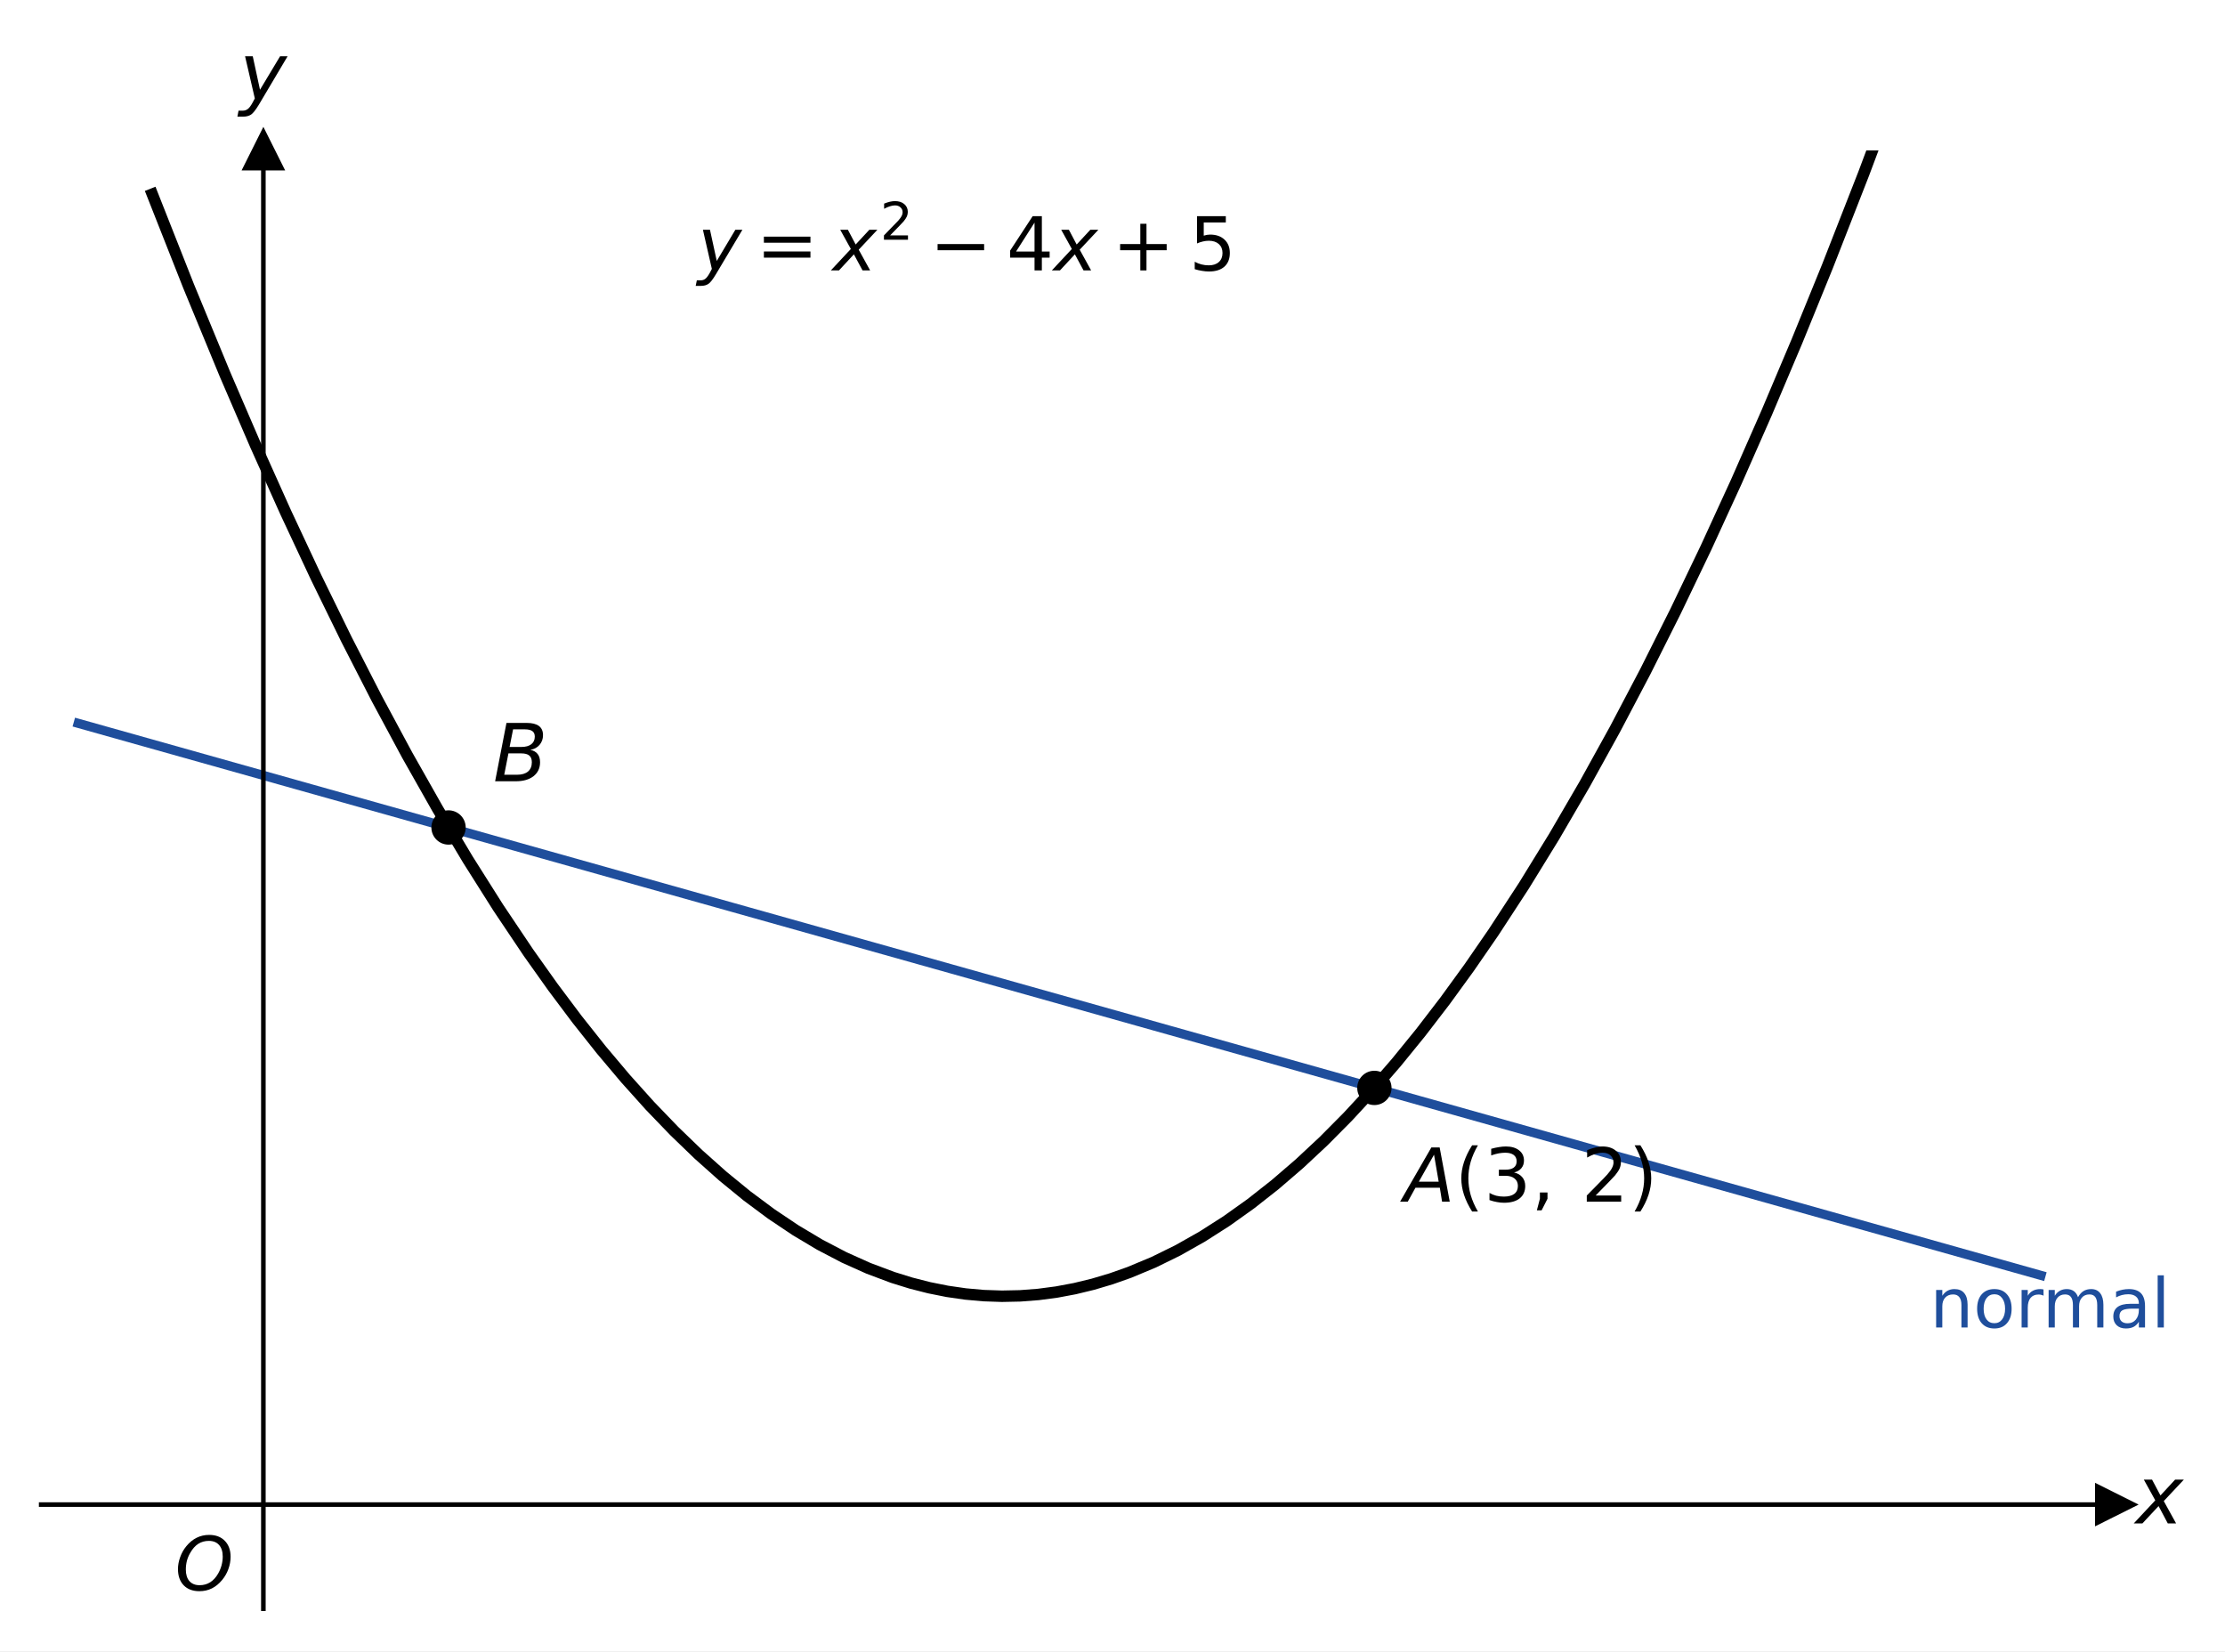
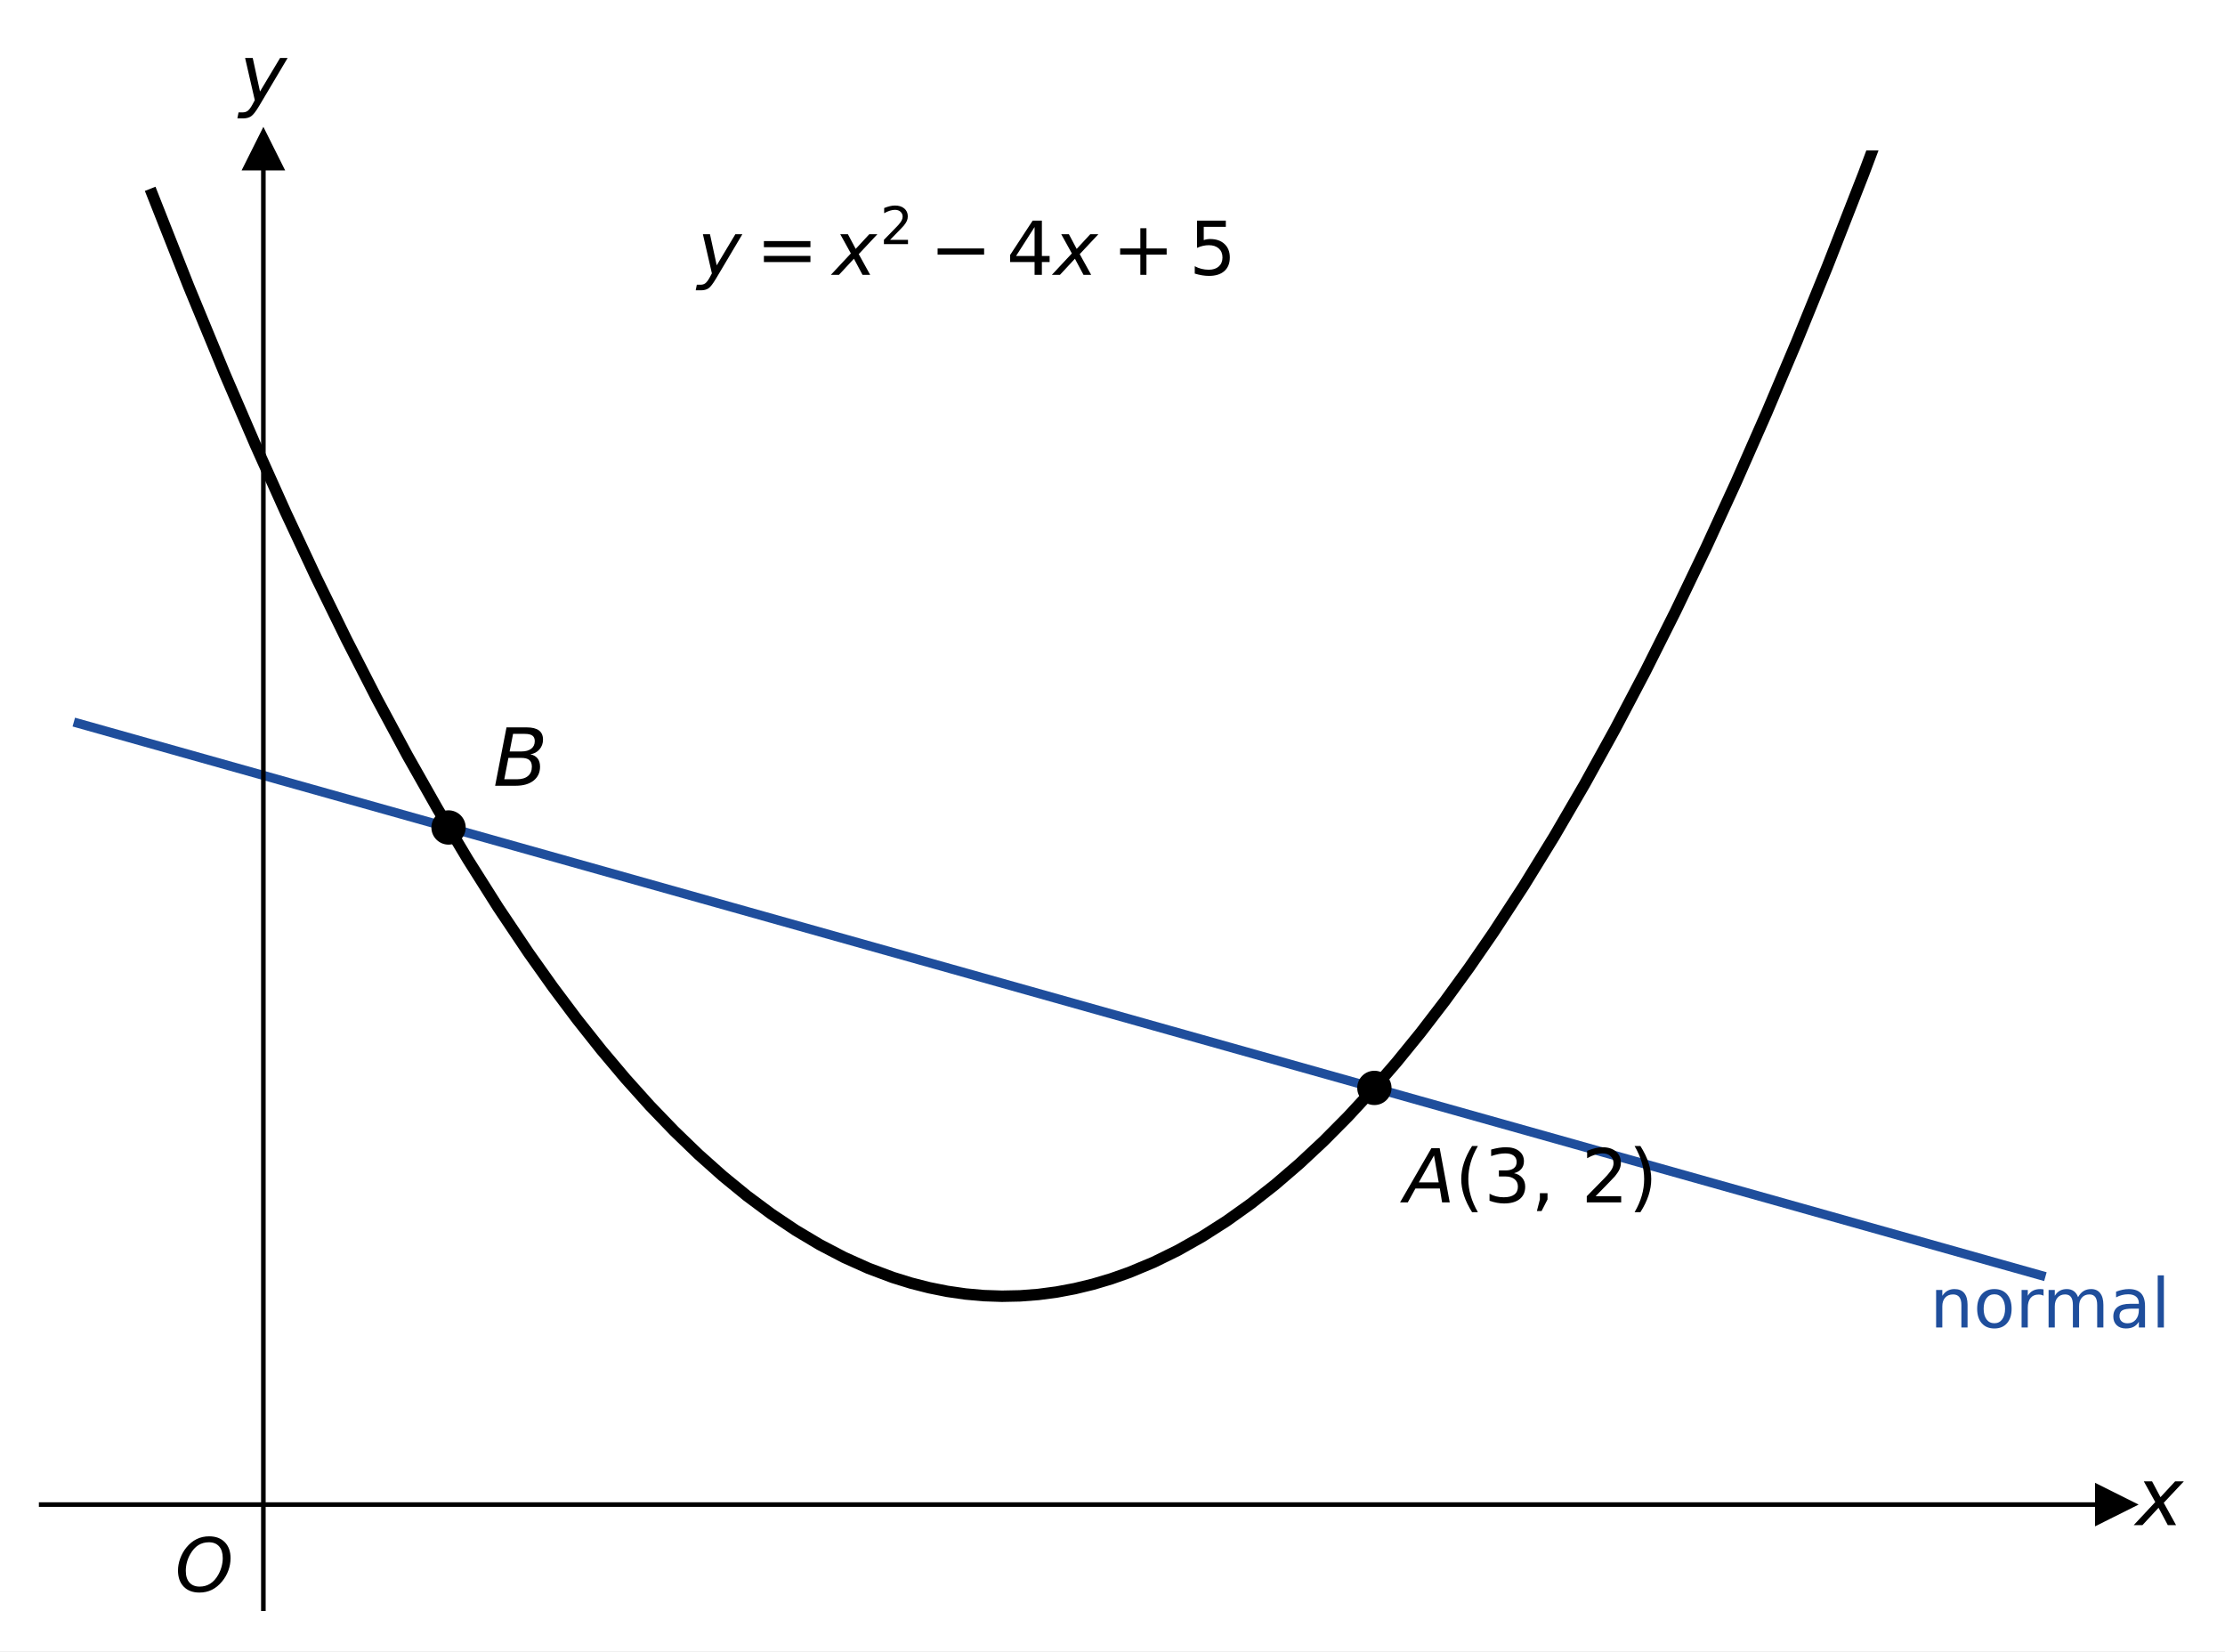
<svg xmlns="http://www.w3.org/2000/svg" xmlns:xlink="http://www.w3.org/1999/xlink" width="389.127pt" height="288.733pt" viewBox="0 0 389.127 288.733" version="1.1">
  <defs>
    <style type="text/css">*{stroke-linejoin: round; stroke-linecap: butt}</style>
  </defs>
  <g id="figure_1">
    <g id="patch_1">
      <path d="M 0 288.733  L 389.127 288.733  L 389.127 -0  L 0 -0  z " style="fill: #ffffff" />
    </g>
    <g id="axes_1">
      <g id="patch_2">
        <path d="M 7.2 281.324  L 369.9 281.324  L 369.9 26.3  L 7.2 26.3  z " style="fill: #ffffff" />
      </g>
      <g id="matplotlib.axis_1" />
      <g id="matplotlib.axis_2" />
      <g id="line2d_1">
        <defs>
-           <path id="m50f374a5f2" d="M 3 0  L -3 -3  L -3 3  z " style="stroke: #000000; stroke-linejoin: miter" />
+           <path id="mce7e479b72" d="M 3 0  L -3 -3  L -3 3  z " style="stroke: #000000; stroke-linejoin: miter" />
        </defs>
        <g>
-           <use xlink:href="#m50f374a5f2" x="369.9" y="263.108" style="stroke: #000000; stroke-linejoin: miter" />
+           <use xlink:href="#mce7e479b72" x="369.9" y="263.108" style="stroke: #000000; stroke-linejoin: miter" />
        </g>
      </g>
      <g id="line2d_2">
        <defs>
-           <path id="me1e7c721f4" d="M 0 -3  L -3 3  L 3 3  z " style="stroke: #000000; stroke-linejoin: miter" />
+           <path id="ma356f11686" d="M 0 -3  L -3 3  L 3 3  z " style="stroke: #000000; stroke-linejoin: miter" />
        </defs>
        <g>
-           <use xlink:href="#me1e7c721f4" x="46.061" y="26.3" style="stroke: #000000; stroke-linejoin: miter" />
+           <use xlink:href="#ma356f11686" x="46.061" y="26.3" style="stroke: #000000; stroke-linejoin: miter" />
        </g>
      </g>
      <g id="line2d_3">
-         <path d="M 26.63 33.951  L 32.999 50.077  L 39.367 65.499  L 44.674 77.813  L 49.981 89.637  L 55.289 100.972  L 60.596 111.817  L 65.903 122.174  L 71.21 132.041  L 76.517 141.419  L 81.824 150.308  L 87.131 158.707  L 92.438 166.618  L 96.684 172.594  L 100.929 178.257  L 105.175 183.607  L 109.421 188.643  L 113.666 193.367  L 117.912 197.777  L 122.158 201.875  L 126.403 205.659  L 130.649 209.131  L 134.894 212.289  L 139.14 215.134  L 143.386 217.666  L 147.631 219.885  L 151.877 221.79  L 156.123 223.383  L 159.307 224.372  L 162.491 225.185  L 165.675 225.822  L 168.86 226.282  L 172.044 226.567  L 175.228 226.675  L 178.412 226.608  L 181.597 226.364  L 184.781 225.944  L 187.965 225.348  L 191.149 224.576  L 194.334 223.627  L 197.518 222.503  L 201.764 220.73  L 206.009 218.644  L 210.255 216.244  L 214.5 213.532  L 218.746 210.506  L 222.992 207.167  L 227.237 203.516  L 231.483 199.551  L 235.729 195.273  L 239.974 190.682  L 244.22 185.778  L 248.466 180.56  L 252.711 175.03  L 256.957 169.187  L 261.203 163.03  L 266.51 154.894  L 271.817 146.269  L 277.124 137.154  L 282.431 127.551  L 287.738 117.458  L 293.045 106.876  L 298.352 95.804  L 303.659 84.244  L 308.966 72.194  L 314.273 59.655  L 319.58 46.627  L 325.949 30.347  L 332.317 13.363  L 337.507 -1  L 337.507 -1  " clip-path="url(#p6a0aeb5b5b)" style="fill: none; stroke: #000000; stroke-width: 2; stroke-linecap: square" />
+         <path d="M 26.63 33.951  L 32.999 50.077  L 39.367 65.499  L 44.674 77.813  L 49.981 89.637  L 55.289 100.972  L 60.596 111.817  L 65.903 122.174  L 71.21 132.041  L 76.517 141.419  L 81.824 150.308  L 87.131 158.707  L 92.438 166.618  L 96.684 172.594  L 100.929 178.257  L 105.175 183.607  L 109.421 188.643  L 113.666 193.367  L 117.912 197.777  L 122.158 201.875  L 126.403 205.659  L 130.649 209.131  L 134.894 212.289  L 139.14 215.134  L 143.386 217.666  L 147.631 219.885  L 151.877 221.79  L 156.123 223.383  L 159.307 224.372  L 162.491 225.185  L 165.675 225.822  L 168.86 226.282  L 172.044 226.567  L 175.228 226.675  L 178.412 226.608  L 181.597 226.364  L 184.781 225.944  L 187.965 225.348  L 191.149 224.576  L 194.334 223.627  L 197.518 222.503  L 201.764 220.73  L 206.009 218.644  L 210.255 216.244  L 214.5 213.532  L 218.746 210.506  L 222.992 207.167  L 227.237 203.516  L 231.483 199.551  L 235.729 195.273  L 239.974 190.682  L 244.22 185.778  L 248.466 180.56  L 252.711 175.03  L 256.957 169.187  L 261.203 163.03  L 266.51 154.894  L 271.817 146.269  L 277.124 137.154  L 282.431 127.551  L 287.738 117.458  L 293.045 106.876  L 298.352 95.804  L 303.659 84.244  L 308.966 72.194  L 314.273 59.655  L 319.58 46.627  L 325.949 30.347  L 332.317 13.363  L 337.507 -1  L 337.507 -1  " clip-path="url(#pe00304f787)" style="fill: none; stroke: #000000; stroke-width: 2; stroke-linecap: square" />
      </g>
      <g id="line2d_4">
-         <path d="M 13.677 126.488  L 51.818 137.216  L 89.959 147.943  L 128.1 158.67  L 166.241 169.397  L 204.382 180.124  L 242.523 190.852  L 280.664 201.579  L 318.805 212.306  L 356.946 223.033  " clip-path="url(#p6a0aeb5b5b)" style="fill: none; stroke: #1f4e9c; stroke-width: 1.6; stroke-linecap: square" />
+         <path d="M 13.677 126.488  L 51.818 137.216  L 89.959 147.943  L 128.1 158.67  L 166.241 169.397  L 204.382 180.124  L 242.523 190.852  L 280.664 201.579  L 318.805 212.306  L 356.946 223.033  " clip-path="url(#pe00304f787)" style="fill: none; stroke: #1f4e9c; stroke-width: 1.6; stroke-linecap: square" />
      </g>
      <g id="line2d_5">
        <defs>
-           <path id="m4772ada752" d="M 0 2.5  C 0.663 2.5 1.299 2.237 1.768 1.768  C 2.237 1.299 2.5 0.663 2.5 0  C 2.5 -0.663 2.237 -1.299 1.768 -1.768  C 1.299 -2.237 0.663 -2.5 0 -2.5  C -0.663 -2.5 -1.299 -2.237 -1.768 -1.768  C -2.237 -1.299 -2.5 -0.663 -2.5 0  C -2.5 0.663 -2.237 1.299 -1.768 1.768  C -1.299 2.237 -0.663 2.5 0 2.5  z " style="stroke: #000000" />
+           <path id="m4b40b70f1b" d="M 0 2.5  C 0.663 2.5 1.299 2.237 1.768 1.768  C 2.237 1.299 2.5 0.663 2.5 0  C 2.5 -0.663 2.237 -1.299 1.768 -1.768  C 1.299 -2.237 0.663 -2.5 0 -2.5  C -0.663 -2.5 -1.299 -2.237 -1.768 -1.768  C -2.237 -1.299 -2.5 -0.663 -2.5 0  C -2.5 0.663 -2.237 1.299 -1.768 1.768  C -1.299 2.237 -0.663 2.5 0 2.5  z " style="stroke: #000000" />
        </defs>
-         <g clip-path="url(#p6a0aeb5b5b)">
-           <use xlink:href="#m4772ada752" x="240.364" y="190.244" style="stroke: #000000" />
+         <g clip-path="url(#pe00304f787)">
+           <use xlink:href="#m4b40b70f1b" x="240.364" y="190.244" style="stroke: #000000" />
        </g>
      </g>
      <g id="line2d_6">
-         <g clip-path="url(#p6a0aeb5b5b)">
-           <use xlink:href="#m4772ada752" x="78.445" y="144.704" style="stroke: #000000" />
+         <g clip-path="url(#pe00304f787)">
+           <use xlink:href="#m4b40b70f1b" x="78.445" y="144.704" style="stroke: #000000" />
        </g>
      </g>
      <g id="patch_3">
        <path d="M 46.061 281.324  L 46.061 26.3  " style="fill: none; stroke: #000000; stroke-width: 0.8; stroke-linejoin: miter; stroke-linecap: square" />
      </g>
      <g id="patch_4">
        <path d="M 7.2 263.108  L 369.9 263.108  " style="fill: none; stroke: #000000; stroke-width: 0.8; stroke-linejoin: miter; stroke-linecap: square" />
      </g>
      <g id="text_1">
-         <g transform="translate(373.527 266.7452)">
-           <text>
-             <tspan x="0" y="-0.344" style="font-style: oblique; font-size: 14px; font-family: 'DejaVu Sans'">x</tspan>
-           </text>
+         <g transform="translate(373.527 266.7452) scale(0.14 -0.14)">
+           <defs>
+             <path id="DejaVuSans-Oblique-5b" d="M 3841 3500  L 2234 1784  L 3219 0  L 2559 0  L 1819 1388  L 531 0  L -166 0  L 1556 1844  L 641 3500  L 1300 3500  L 1972 2234  L 3144 3500  L 3841 3500  z " transform="scale(0.015625)" />
+           </defs>
+           <use xlink:href="#DejaVuSans-Oblique-5b" transform="translate(0 0.3125)" />
        </g>
      </g>
      <g id="text_2">
-         <g transform="translate(41.86071 17.83672)">
-           <text>
-             <tspan x="0" y="-0.344" style="font-style: oblique; font-size: 14px; font-family: 'DejaVu Sans'">y</tspan>
-           </text>
+         <g transform="translate(41.86071 17.83672) scale(0.14 -0.14)">
+           <defs>
+             <path id="DejaVuSans-Oblique-5c" d="M 1588 -325  Q 1188 -997 936 -1164  Q 684 -1331 294 -1331  L -159 -1331  L -63 -850  L 269 -850  Q 509 -850 678 -719  Q 847 -588 1056 -206  L 1234 128  L 459 3500  L 1069 3500  L 1650 819  L 3256 3500  L 3859 3500  L 1588 -325  z " transform="scale(0.015625)" />
+           </defs>
+           <use xlink:href="#DejaVuSans-Oblique-5c" transform="translate(0 0.3125)" />
        </g>
      </g>
      <g id="text_3">
-         <g transform="translate(245.5457 210.2821)">
-           <text>
-             <tspan x="0" y="-0.141" style="font-style: oblique; font-size: 13px; font-family: 'DejaVu Sans'">A</tspan>
-             <tspan x="8.893" y="-0.141" style="font-size: 13px; font-family: 'DejaVu Sans'">(</tspan>
-             <tspan x="13.965" y="-0.141" style="font-size: 13px; font-family: 'DejaVu Sans'">3</tspan>
-             <tspan x="22.236" y="-0.141" style="font-size: 13px; font-family: 'DejaVu Sans'">,</tspan>
-             <tspan x="31.012" y="-0.141" style="font-size: 13px; font-family: 'DejaVu Sans'">2</tspan>
-             <tspan x="39.283" y="-0.141" style="font-size: 13px; font-family: 'DejaVu Sans'">)</tspan>
-           </text>
+         <g transform="translate(245.5457 210.2821) scale(0.13 -0.13)">
+           <defs>
+             <path id="DejaVuSans-Oblique-24" d="M 2356 4666  L 3072 4666  L 3938 0  L 3278 0  L 3084 1197  L 984 1197  L 325 0  L -341 0  L 2356 4666  z M 2584 4044  L 1275 1722  L 2988 1722  L 2584 4044  z " transform="scale(0.015625)" />
+             <path id="DejaVuSans-b" d="M 1984 4856  Q 1566 4138 1362 3434  Q 1159 2731 1159 2009  Q 1159 1288 1364 580  Q 1569 -128 1984 -844  L 1484 -844  Q 1016 -109 783 600  Q 550 1309 550 2009  Q 550 2706 781 3412  Q 1013 4119 1484 4856  L 1984 4856  z " transform="scale(0.015625)" />
+             <path id="DejaVuSans-16" d="M 2597 2516  Q 3050 2419 3304 2112  Q 3559 1806 3559 1356  Q 3559 666 3084 287  Q 2609 -91 1734 -91  Q 1441 -91 1130 -33  Q 819 25 488 141  L 488 750  Q 750 597 1062 519  Q 1375 441 1716 441  Q 2309 441 2620 675  Q 2931 909 2931 1356  Q 2931 1769 2642 2001  Q 2353 2234 1838 2234  L 1294 2234  L 1294 2753  L 1863 2753  Q 2328 2753 2575 2939  Q 2822 3125 2822 3475  Q 2822 3834 2567 4026  Q 2313 4219 1838 4219  Q 1578 4219 1281 4162  Q 984 4106 628 3988  L 628 4550  Q 988 4650 1302 4700  Q 1616 4750 1894 4750  Q 2613 4750 3031 4423  Q 3450 4097 3450 3541  Q 3450 3153 3228 2886  Q 3006 2619 2597 2516  z " transform="scale(0.015625)" />
+             <path id="DejaVuSans-f" d="M 750 794  L 1409 794  L 1409 256  L 897 -744  L 494 -744  L 750 256  L 750 794  z " transform="scale(0.015625)" />
+             <path id="DejaVuSans-15" d="M 1228 531  L 3431 531  L 3431 0  L 469 0  L 469 531  Q 828 903 1448 1529  Q 2069 2156 2228 2338  Q 2531 2678 2651 2914  Q 2772 3150 2772 3378  Q 2772 3750 2511 3984  Q 2250 4219 1831 4219  Q 1534 4219 1204 4116  Q 875 4013 500 3803  L 500 4441  Q 881 4594 1212 4672  Q 1544 4750 1819 4750  Q 2544 4750 2975 4387  Q 3406 4025 3406 3419  Q 3406 3131 3298 2873  Q 3191 2616 2906 2266  Q 2828 2175 2409 1742  Q 1991 1309 1228 531  z " transform="scale(0.015625)" />
+             <path id="DejaVuSans-c" d="M 513 4856  L 1013 4856  Q 1481 4119 1714 3412  Q 1947 2706 1947 2009  Q 1947 1309 1714 600  Q 1481 -109 1013 -844  L 513 -844  Q 928 -128 1133 580  Q 1338 1288 1338 2009  Q 1338 2731 1133 3434  Q 928 4138 513 4856  z " transform="scale(0.015625)" />
+           </defs>
+           <use xlink:href="#DejaVuSans-Oblique-24" transform="translate(0 0.125)" />
+           <use xlink:href="#DejaVuSans-b" transform="translate(68.4082 0.125)" />
+           <use xlink:href="#DejaVuSans-16" transform="translate(107.4219 0.125)" />
+           <use xlink:href="#DejaVuSans-f" transform="translate(171.0449 0.125)" />
+           <use xlink:href="#DejaVuSans-15" transform="translate(238.5501 0.125)" />
+           <use xlink:href="#DejaVuSans-c" transform="translate(302.1732 0.125)" />
        </g>
      </g>
      <g id="text_4">
-         <g transform="translate(86.21679 137.4181)">
-           <text>
-             <tspan x="0" y="-0.797" style="font-style: oblique; font-size: 14px; font-family: 'DejaVu Sans'">B</tspan>
-           </text>
+         <g transform="translate(86.21679 137.4181) scale(0.14 -0.14)">
+           <defs>
+             <path id="DejaVuSans-Oblique-25" d="M 1081 4666  L 2694 4666  Q 3350 4666 3675 4422  Q 4000 4178 4000 3688  Q 4000 3238 3720 2911  Q 3441 2584 2988 2516  Q 3375 2428 3569 2181  Q 3763 1934 3763 1522  Q 3763 819 3242 409  Q 2722 0 1819 0  L 172 0  L 1081 4666  z M 1234 2228  L 903 519  L 1919 519  Q 2491 519 2800 781  Q 3109 1044 3109 1522  Q 3109 1891 2904 2059  Q 2700 2228 2247 2228  L 1234 2228  z M 1606 4147  L 1331 2741  L 2272 2741  Q 2775 2741 3058 2959  Q 3341 3178 3341 3566  Q 3341 3869 3150 4008  Q 2959 4147 2541 4147  L 1606 4147  z " transform="scale(0.015625)" />
+           </defs>
+           <use xlink:href="#DejaVuSans-Oblique-25" transform="translate(0 0.09375)" />
        </g>
      </g>
      <g id="text_5">
-         <g transform="translate(121.9946 48.15968)">
-           <text>
-             <tspan x="0" y="-0.872" style="font-style: oblique; font-size: 13px; font-family: 'DejaVu Sans'">y</tspan>
-             <tspan x="23.651" y="-0.872" style="font-style: oblique; font-size: 13px; font-family: 'DejaVu Sans'">x</tspan>
-             <tspan x="62.299" y="-0.872" style="font-style: oblique; font-size: 13px; font-family: 'DejaVu Sans'">x</tspan>
-             <tspan x="10.226" y="-0.872" style="font-size: 13px; font-family: 'DejaVu Sans'">=</tspan>
-             <tspan x="40.603" y="-0.872" style="font-size: 13px; font-family: 'DejaVu Sans'">−</tspan>
-             <tspan x="54.028" y="-0.872" style="font-size: 13px; font-family: 'DejaVu Sans'">4</tspan>
-             <tspan x="72.526" y="-0.872" style="font-size: 13px; font-family: 'DejaVu Sans'">+</tspan>
-             <tspan x="85.951" y="-0.872" style="font-size: 13px; font-family: 'DejaVu Sans'">5</tspan>
-             <tspan x="31.925" y="-6.241" style="font-size: 9.1px; font-family: 'DejaVu Sans'">2</tspan>
-           </text>
+         <g transform="translate(121.9946 48.15968) scale(0.13 -0.13)">
+           <defs>
+             <path id="DejaVuSans-20" d="M 678 2906  L 4684 2906  L 4684 2381  L 678 2381  L 678 2906  z M 678 1631  L 4684 1631  L 4684 1100  L 678 1100  L 678 1631  z " transform="scale(0.015625)" />
+             <path id="DejaVuSans-c9c" d="M 678 2272  L 4684 2272  L 4684 1741  L 678 1741  L 678 2272  z " transform="scale(0.015625)" />
+             <path id="DejaVuSans-17" d="M 2419 4116  L 825 1625  L 2419 1625  L 2419 4116  z M 2253 4666  L 3047 4666  L 3047 1625  L 3713 1625  L 3713 1100  L 3047 1100  L 3047 0  L 2419 0  L 2419 1100  L 313 1100  L 313 1709  L 2253 4666  z " transform="scale(0.015625)" />
+             <path id="DejaVuSans-e" d="M 2944 4013  L 2944 2272  L 4684 2272  L 4684 1741  L 2944 1741  L 2944 0  L 2419 0  L 2419 1741  L 678 1741  L 678 2272  L 2419 2272  L 2419 4013  L 2944 4013  z " transform="scale(0.015625)" />
+             <path id="DejaVuSans-18" d="M 691 4666  L 3169 4666  L 3169 4134  L 1269 4134  L 1269 2991  Q 1406 3038 1543 3061  Q 1681 3084 1819 3084  Q 2600 3084 3056 2656  Q 3513 2228 3513 1497  Q 3513 744 3044 326  Q 2575 -91 1722 -91  Q 1428 -91 1123 -41  Q 819 9 494 109  L 494 744  Q 775 591 1075 516  Q 1375 441 1709 441  Q 2250 441 2565 725  Q 2881 1009 2881 1497  Q 2881 1984 2565 2268  Q 2250 2553 1709 2553  Q 1456 2553 1204 2497  Q 953 2441 691 2322  L 691 4666  z " transform="scale(0.015625)" />
+           </defs>
+           <use xlink:href="#DejaVuSans-Oblique-5c" transform="translate(0 0.746875)" />
+           <use xlink:href="#DejaVuSans-20" transform="translate(78.66211 0.746875)" />
+           <use xlink:href="#DejaVuSans-Oblique-5b" transform="translate(181.9336 0.746875)" />
+           <use xlink:href="#DejaVuSans-15" transform="translate(245.5794 42.04688) scale(0.7)" />
+           <use xlink:href="#DejaVuSans-c9c" transform="translate(312.3324 0.746875)" />
+           <use xlink:href="#DejaVuSans-17" transform="translate(415.6038 0.746875)" />
+           <use xlink:href="#DejaVuSans-Oblique-5b" transform="translate(479.2269 0.746875)" />
+           <use xlink:href="#DejaVuSans-e" transform="translate(557.889 0.746875)" />
+           <use xlink:href="#DejaVuSans-18" transform="translate(661.1605 0.746875)" />
        </g>
      </g>
      <g id="text_6">
-         <text style="font-size: 12px; font-family: 'DejaVu Sans'; text-anchor: start; fill: #1f4e9c" x="337.516" y="232.141" transform="rotate(-0 337.5161 232.1413)">normal</text>
+         <g style="fill: #1f4e9c" transform="translate(337.5161 232.1413) scale(0.12 -0.12)">
+           <defs>
+             <path id="DejaVuSans-51" d="M 3513 2113  L 3513 0  L 2938 0  L 2938 2094  Q 2938 2591 2744 2837  Q 2550 3084 2163 3084  Q 1697 3084 1428 2787  Q 1159 2491 1159 1978  L 1159 0  L 581 0  L 581 3500  L 1159 3500  L 1159 2956  Q 1366 3272 1645 3428  Q 1925 3584 2291 3584  Q 2894 3584 3203 3211  Q 3513 2838 3513 2113  z " transform="scale(0.015625)" />
+             <path id="DejaVuSans-52" d="M 1959 3097  Q 1497 3097 1228 2736  Q 959 2375 959 1747  Q 959 1119 1226 758  Q 1494 397 1959 397  Q 2419 397 2687 759  Q 2956 1122 2956 1747  Q 2956 2369 2687 2733  Q 2419 3097 1959 3097  z M 1959 3584  Q 2709 3584 3137 3096  Q 3566 2609 3566 1747  Q 3566 888 3137 398  Q 2709 -91 1959 -91  Q 1206 -91 779 398  Q 353 888 353 1747  Q 353 2609 779 3096  Q 1206 3584 1959 3584  z " transform="scale(0.015625)" />
+             <path id="DejaVuSans-55" d="M 2631 2963  Q 2534 3019 2420 3045  Q 2306 3072 2169 3072  Q 1681 3072 1420 2755  Q 1159 2438 1159 1844  L 1159 0  L 581 0  L 581 3500  L 1159 3500  L 1159 2956  Q 1341 3275 1631 3429  Q 1922 3584 2338 3584  Q 2397 3584 2469 3576  Q 2541 3569 2628 3553  L 2631 2963  z " transform="scale(0.015625)" />
+             <path id="DejaVuSans-50" d="M 3328 2828  Q 3544 3216 3844 3400  Q 4144 3584 4550 3584  Q 5097 3584 5394 3201  Q 5691 2819 5691 2113  L 5691 0  L 5113 0  L 5113 2094  Q 5113 2597 4934 2840  Q 4756 3084 4391 3084  Q 3944 3084 3684 2787  Q 3425 2491 3425 1978  L 3425 0  L 2847 0  L 2847 2094  Q 2847 2600 2669 2842  Q 2491 3084 2119 3084  Q 1678 3084 1418 2786  Q 1159 2488 1159 1978  L 1159 0  L 581 0  L 581 3500  L 1159 3500  L 1159 2956  Q 1356 3278 1631 3431  Q 1906 3584 2284 3584  Q 2666 3584 2933 3390  Q 3200 3197 3328 2828  z " transform="scale(0.015625)" />
+             <path id="DejaVuSans-44" d="M 2194 1759  Q 1497 1759 1228 1600  Q 959 1441 959 1056  Q 959 750 1161 570  Q 1363 391 1709 391  Q 2188 391 2477 730  Q 2766 1069 2766 1631  L 2766 1759  L 2194 1759  z M 3341 1997  L 3341 0  L 2766 0  L 2766 531  Q 2569 213 2275 61  Q 1981 -91 1556 -91  Q 1019 -91 701 211  Q 384 513 384 1019  Q 384 1609 779 1909  Q 1175 2209 1959 2209  L 2766 2209  L 2766 2266  Q 2766 2663 2505 2880  Q 2244 3097 1772 3097  Q 1472 3097 1187 3025  Q 903 2953 641 2809  L 641 3341  Q 956 3463 1253 3523  Q 1550 3584 1831 3584  Q 2591 3584 2966 3190  Q 3341 2797 3341 1997  z " transform="scale(0.015625)" />
+             <path id="DejaVuSans-4f" d="M 603 4863  L 1178 4863  L 1178 0  L 603 0  L 603 4863  z " transform="scale(0.015625)" />
+           </defs>
+           <use xlink:href="#DejaVuSans-51" />
+           <use xlink:href="#DejaVuSans-52" transform="translate(63.375 0)" />
+           <use xlink:href="#DejaVuSans-55" transform="translate(124.5625 0)" />
+           <use xlink:href="#DejaVuSans-50" transform="translate(163.9219 0)" />
+           <use xlink:href="#DejaVuSans-44" transform="translate(261.3281 0)" />
+           <use xlink:href="#DejaVuSans-4f" transform="translate(322.6094 0)" />
+         </g>
      </g>
      <g id="text_7">
-         <g transform="translate(30.60929 278.4099)">
-           <text>
-             <tspan x="0" y="-0.344" style="font-style: oblique; font-size: 13px; font-family: 'DejaVu Sans'">O</tspan>
-           </text>
+         <g transform="translate(30.60929 278.4099) scale(0.13 -0.13)">
+           <defs>
+             <path id="DejaVuSans-Oblique-32" d="M 2919 4238  Q 2400 4238 2003 3986  Q 1606 3734 1313 3219  Q 1125 2891 1026 2522  Q 928 2153 928 1778  Q 928 1128 1239 775  Q 1550 422 2119 422  Q 2631 422 3032 676  Q 3434 931 3719 1434  Q 3909 1772 4009 2142  Q 4109 2513 4109 2881  Q 4109 3528 3796 3883  Q 3484 4238 2919 4238  z M 2100 -91  Q 1241 -91 748 418  Q 256 928 256 1813  Q 256 2319 448 2847  Q 641 3375 978 3788  Q 1375 4272 1862 4511  Q 2350 4750 2938 4750  Q 3794 4750 4287 4245  Q 4781 3741 4781 2869  Q 4781 2331 4593 1812  Q 4406 1294 4056 872  Q 3656 384 3173 146  Q 2691 -91 2100 -91  z " transform="scale(0.015625)" />
+           </defs>
+           <use xlink:href="#DejaVuSans-Oblique-32" transform="translate(0 0.78125)" />
        </g>
      </g>
    </g>
  </g>
  <defs>
-     <clipPath id="p6a0aeb5b5b">
+     <clipPath id="pe00304f787">
      <rect x="7.2" y="26.3" width="362.7" height="255.024" />
    </clipPath>
  </defs>
</svg>
